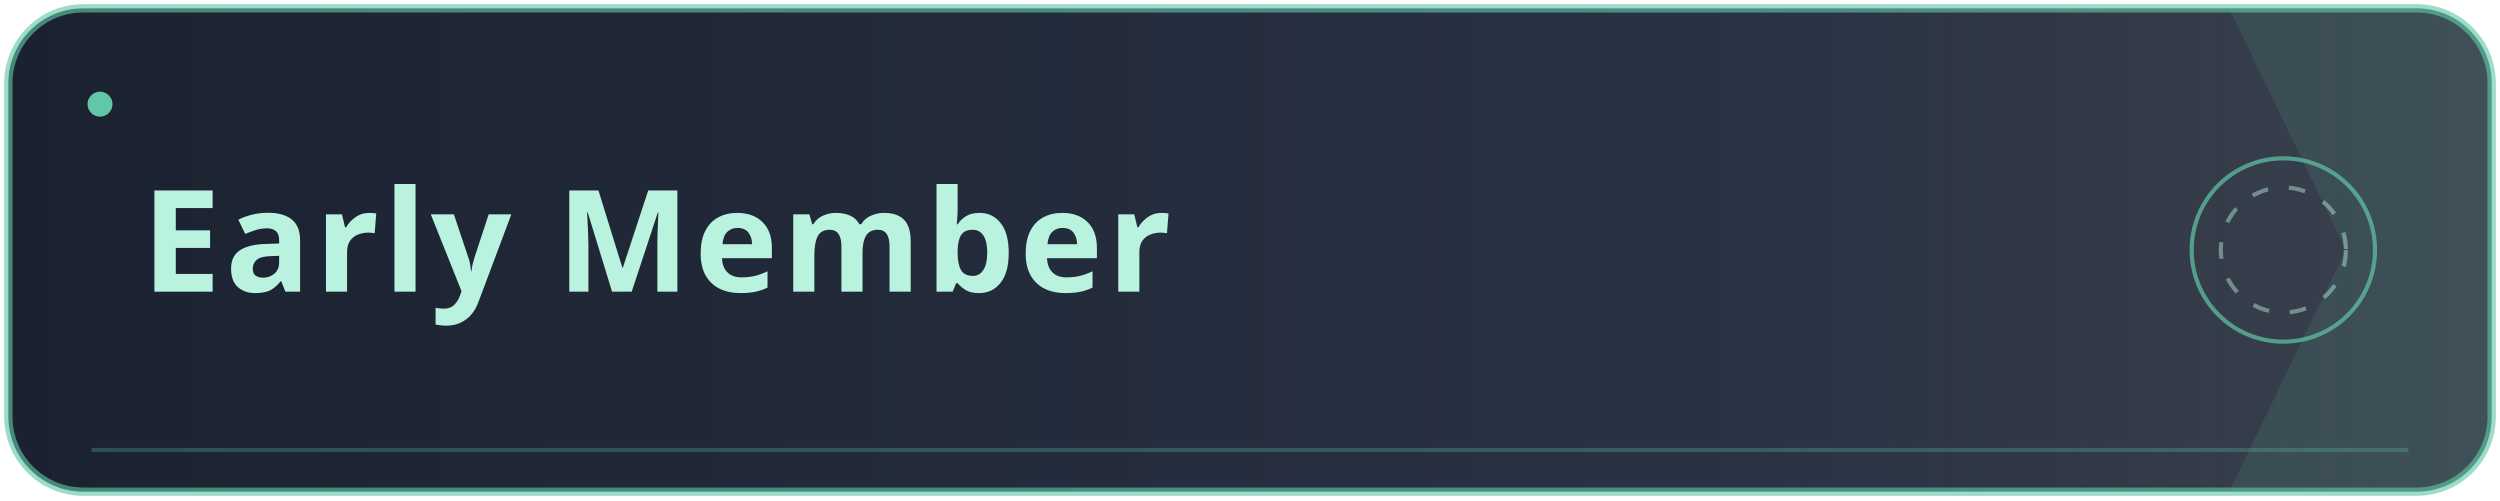
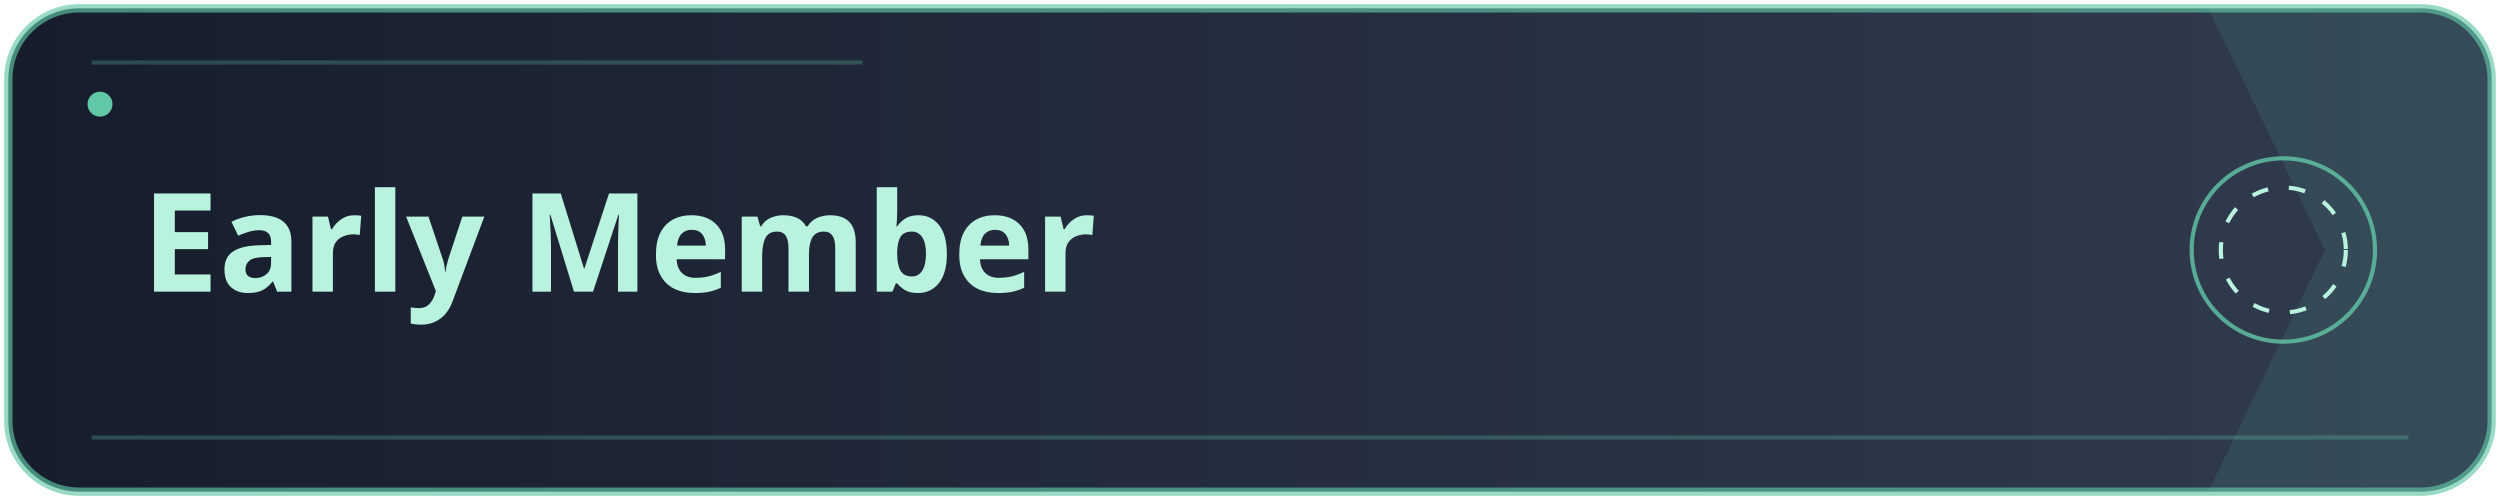
<svg xmlns="http://www.w3.org/2000/svg" viewBox="0 0 600 120">
  <defs>
-     <linearGradient id="bg" x1="0" y1="0" x2="1" y2="0">
-       <stop stop-color="#111827" stop-opacity=".96" />
-       <stop offset=".7" stop-color="#1c2638" stop-opacity=".94" />
-       <stop offset="1" stop-color="#111827" stop-opacity=".82" />
-     </linearGradient>
-     <linearGradient id="line">
-       <stop stop-color="#62c7a6" stop-opacity=".2" />
-       <stop offset=".5" stop-color="#b9f2df" />
-       <stop offset="1" stop-color="#62c7a6" stop-opacity=".2" />
+     <linearGradient id="bg">
+       <stop stop-color="#111827" stop-opacity=".98" />
+       <stop offset="1" stop-color="#202b40" stop-opacity=".92" />
    </linearGradient>
  </defs>
-   <rect x="2" y="2" width="596" height="116" rx="18" fill="url(#bg)" stroke="#62c7a6" stroke-opacity=".62" stroke-width="2" />
-   <path d="M22 12h180" stroke="url(#line)" stroke-width="2" />
-   <path d="M22 108h556" stroke="#62c7a6" stroke-opacity=".28" />
-   <path d="M535 2h45a18 18 0 0 1 18 18v80a18 18 0 0 1-18 18h-45l28-58z" fill="#62c7a6" fill-opacity=".12" />
-   <circle cx="548" cy="60" r="22" fill="none" stroke="#62c7a6" stroke-opacity=".7" />
-   <circle cx="548" cy="60" r="15" fill="none" stroke="#b9f2df" stroke-opacity=".45" stroke-dasharray="4 5">
-     <animateTransform attributeName="transform" type="rotate" from="0 548 60" to="360 548 60" dur="14s" repeatCount="indefinite" />
+   <rect x="2" y="2" width="596" height="116" rx="17" fill="url(#bg)" stroke="#62c7a6" stroke-opacity=".65" stroke-width="2" />
+   <path d="M22 15h185M22 105h556" stroke="#62c7a6" stroke-opacity=".28" />
+   <path d="M530 2h50a18 18 0 0 1 18 18v80a18 18 0 0 1-18 18h-50l28-58z" fill="#62c7a6" fill-opacity=".12" />
+   <circle cx="548" cy="60" r="22" fill="none" stroke="#62c7a6" stroke-opacity=".8" />
+   <circle cx="548" cy="60" r="15" fill="none" stroke="#b9f2df" stroke-dasharray="4 5">
+     <animateTransform attributeName="transform" type="rotate" from="0 548 60" to="360 548 60" dur="15s" repeatCount="indefinite" />
  </circle>
-   <text x="34" y="70" fill="#b9f2df" font-size="34" font-family="system-ui,sans-serif" font-weight="700" letter-spacing="1">Early Member</text>
+   <text x="34" y="70" fill="#b9f2df" font-size="33" font-family="system-ui,sans-serif" font-weight="700">Early Member</text>
  <circle cx="24" cy="25" r="3" fill="#62c7a6">
-     <animate attributeName="opacity" values=".25;1;.25" dur="2s" repeatCount="indefinite" />
+     <animate attributeName="opacity" values=".3;1;.3" dur="2s" repeatCount="indefinite" />
  </circle>
</svg>
